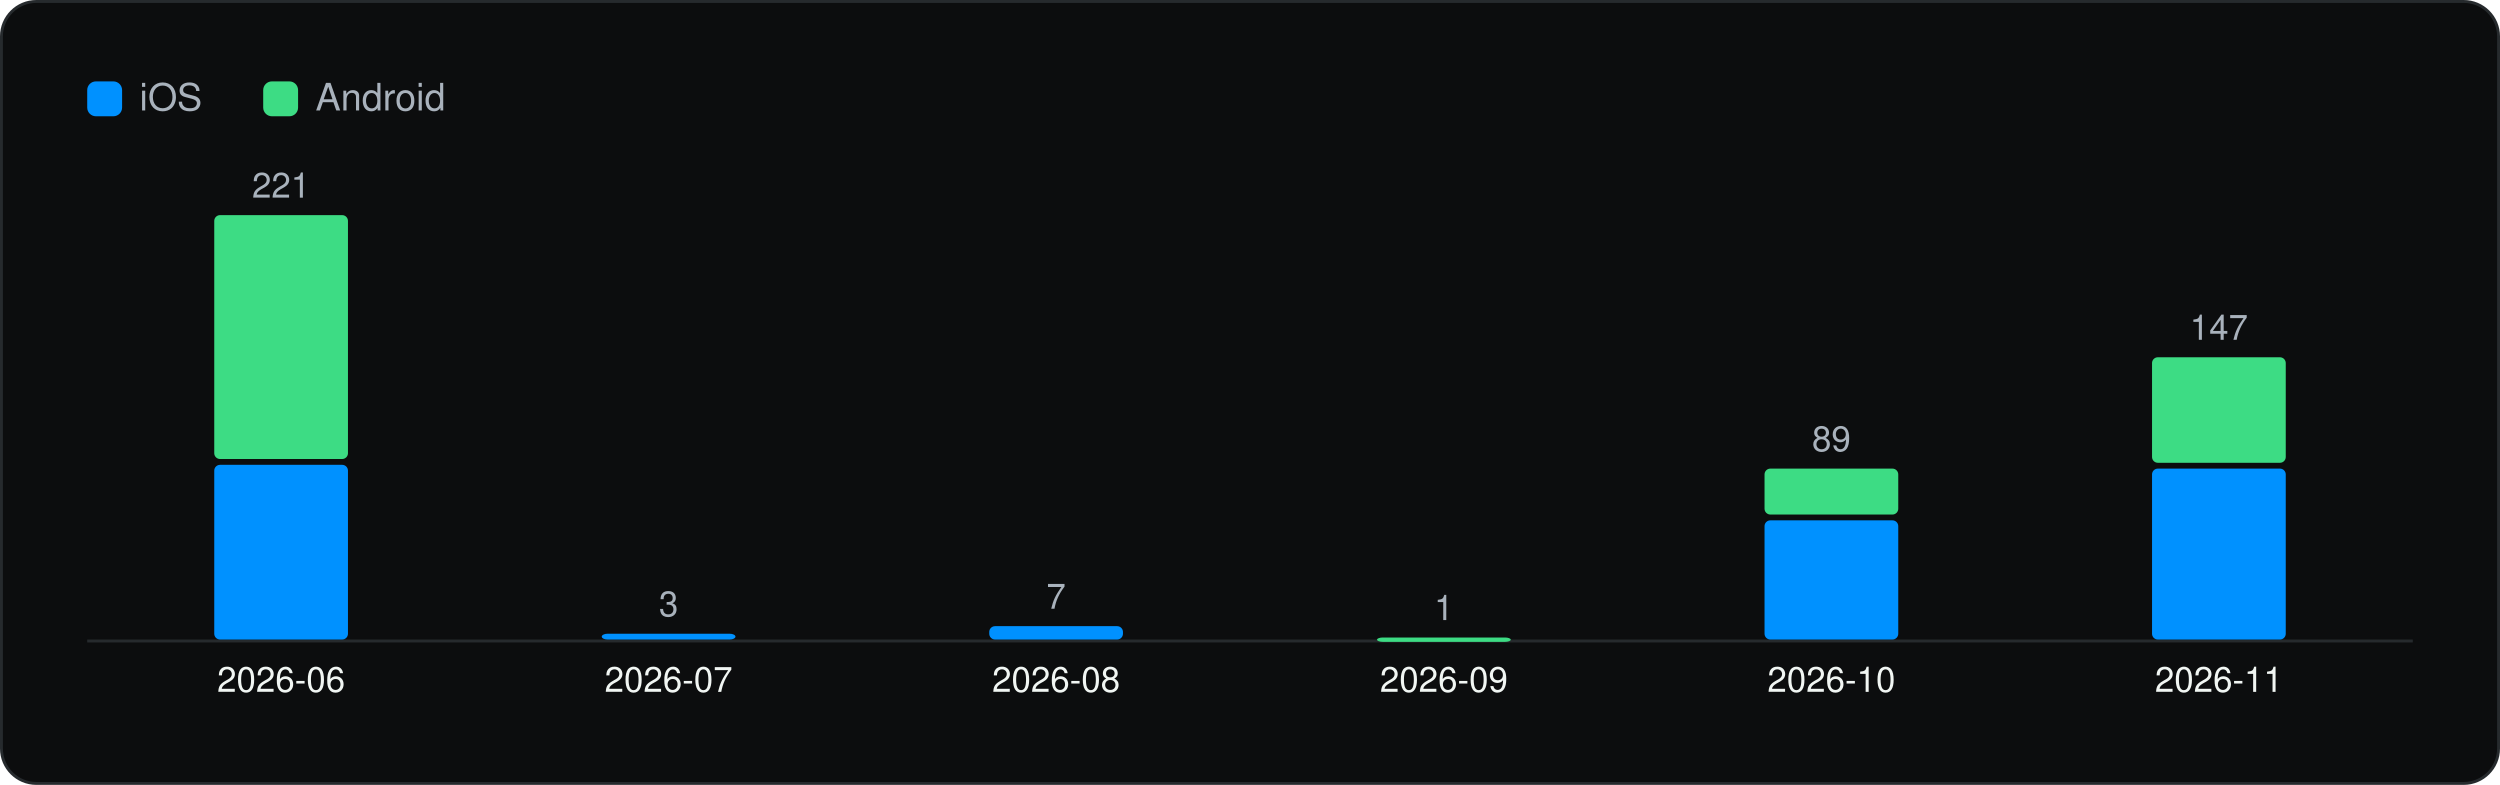
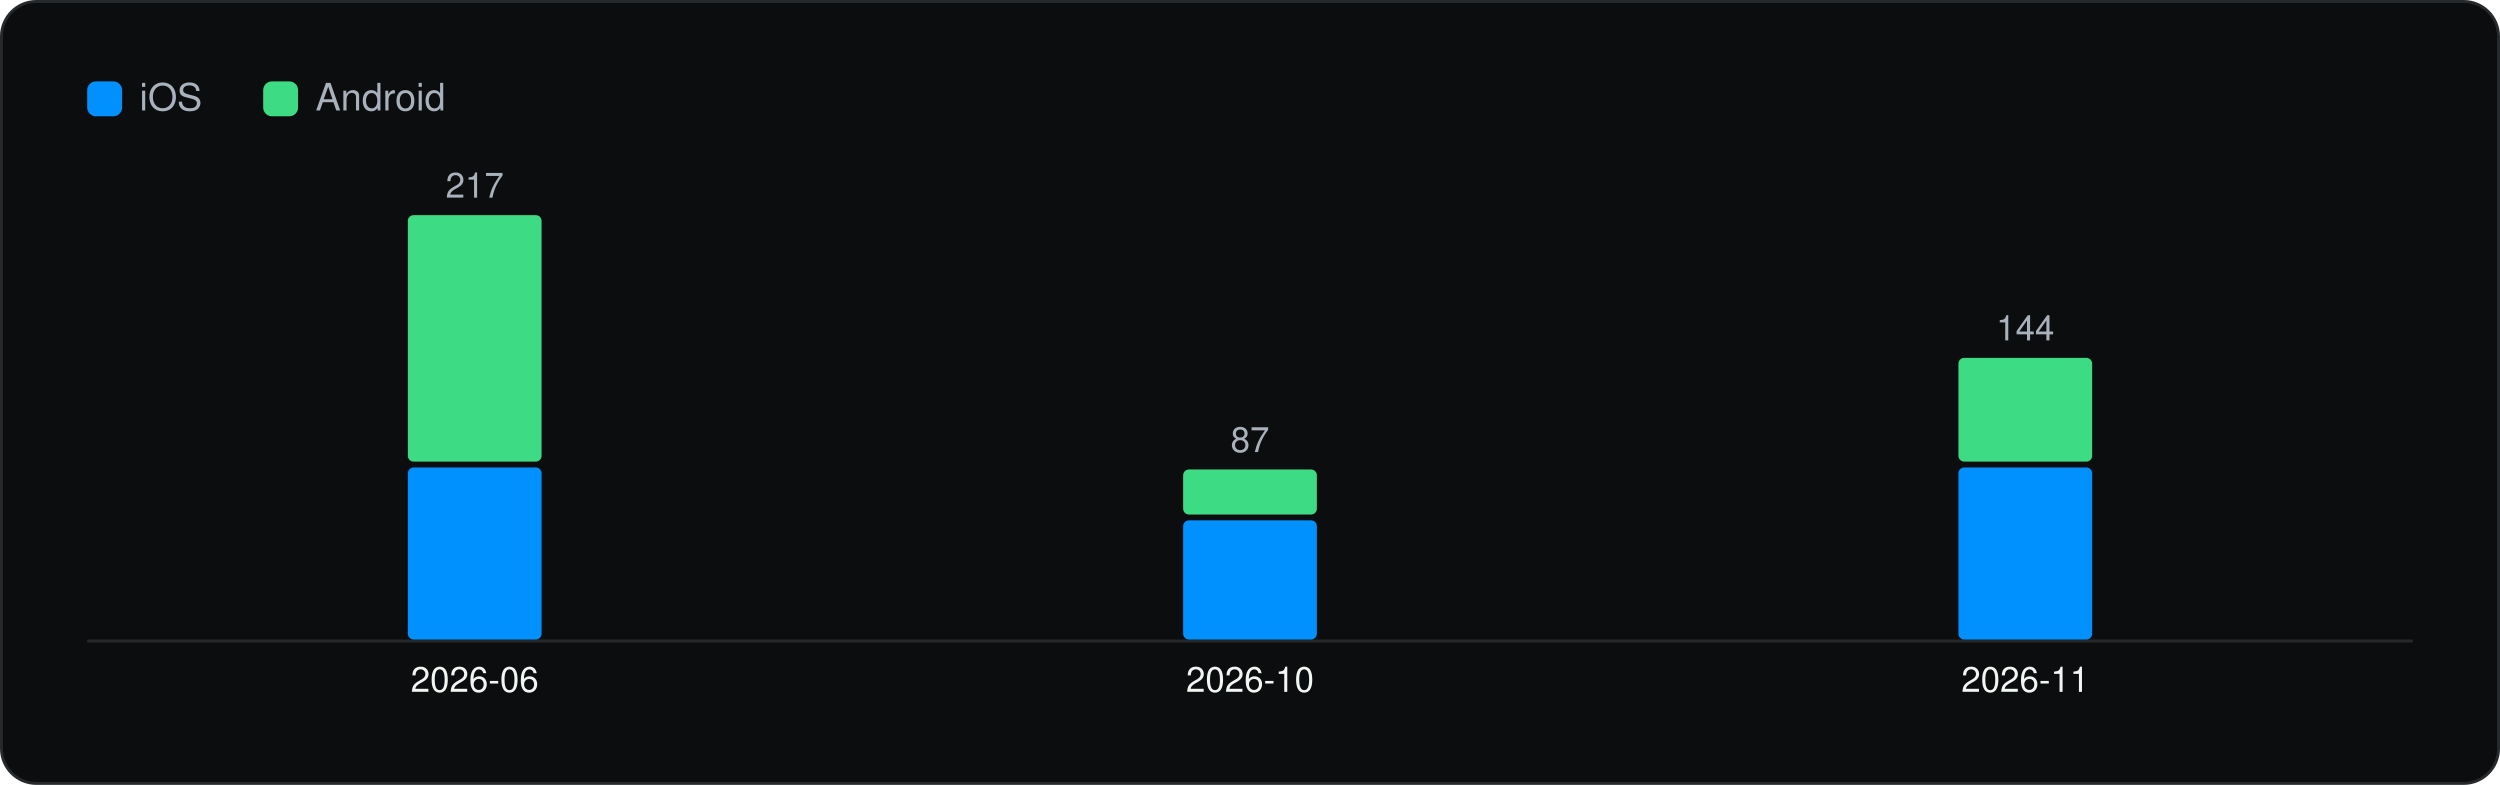
<svg xmlns="http://www.w3.org/2000/svg" viewBox="0 0 860 270" width="860" height="270" role="img" aria-label="Versions captured per month" font-family="Geist, -apple-system, BlinkMacSystemFont, 'Segoe UI', Helvetica, Arial, sans-serif">
  <rect x="0.5" y="0.5" width="859" height="269" rx="12" fill="#0C0D0E" stroke="#262A2D" />
  <g transform="translate(20 20)">
    <rect x="10" y="8" width="12" height="12" rx="3" fill="#0091FF" />
    <text x="28" y="18" font-size="13" fill="#A9B2BC">iOS</text>
    <rect x="70.54" y="8" width="12" height="12" rx="3" fill="#3DDC84" />
    <text x="88.54" y="18" font-size="13" fill="#A9B2BC">Android</text>
    <line x1="10" y1="200.5" x2="810" y2="200.5" stroke="#262A2D" />
-     <rect x="53.7" y="139.9" width="46.0" height="60.1" rx="2" fill="#0091FF" />
-     <rect x="53.7" y="54.0" width="46.0" height="83.9" rx="2" fill="#3DDC84" />
-     <text x="76.7" y="48.0" font-size="12" text-anchor="middle" fill="#A9B2BC">221</text>
-     <text x="76.7" y="218.0" font-size="12" text-anchor="middle" fill="#F1F6F3">2026-06</text>
-     <rect x="187.0" y="198.0" width="46.0" height="2.0" rx="2" fill="#0091FF" />
-     <text x="210.0" y="192.0" font-size="12" text-anchor="middle" fill="#A9B2BC">3</text>
-     <text x="210.0" y="218.0" font-size="12" text-anchor="middle" fill="#F1F6F3">2026-07</text>
-     <rect x="320.3" y="195.4" width="46.0" height="4.6" rx="2" fill="#0091FF" />
-     <text x="343.3" y="189.4" font-size="12" text-anchor="middle" fill="#A9B2BC">7</text>
-     <text x="343.3" y="218.0" font-size="12" text-anchor="middle" fill="#F1F6F3">2026-08</text>
-     <rect x="453.7" y="199.3" width="46.0" height="1.5" rx="2" fill="#3DDC84" />
-     <text x="476.7" y="193.3" font-size="12" text-anchor="middle" fill="#A9B2BC">1</text>
-     <text x="476.7" y="218.0" font-size="12" text-anchor="middle" fill="#F1F6F3">2026-09</text>
-     <rect x="587.0" y="159.0" width="46.0" height="41.0" rx="2" fill="#0091FF" />
-     <rect x="587.0" y="141.2" width="46.0" height="15.8" rx="2" fill="#3DDC84" />
-     <text x="610.0" y="135.2" font-size="12" text-anchor="middle" fill="#A9B2BC">89</text>
-     <text x="610.0" y="218.0" font-size="12" text-anchor="middle" fill="#F1F6F3">2026-10</text>
-     <rect x="720.3" y="141.2" width="46.0" height="58.8" rx="2" fill="#0091FF" />
-     <rect x="720.3" y="102.9" width="46.0" height="36.3" rx="2" fill="#3DDC84" />
-     <text x="743.3" y="96.9" font-size="12" text-anchor="middle" fill="#A9B2BC">147</text>
-     <text x="743.3" y="218.0" font-size="12" text-anchor="middle" fill="#F1F6F3">2026-11</text>
+     <rect x="120.3" y="140.8" width="46.0" height="59.2" rx="2" fill="#0091FF" />
+     <rect x="120.3" y="54.0" width="46.0" height="84.8" rx="2" fill="#3DDC84" />
+     <text x="143.3" y="48.0" font-size="12" text-anchor="middle" fill="#A9B2BC">217</text>
+     <text x="143.3" y="218.0" font-size="12" text-anchor="middle" fill="#F1F6F3">2026-06</text>
+     <rect x="387.0" y="159.0" width="46.0" height="41.0" rx="2" fill="#0091FF" />
+     <rect x="387.0" y="141.5" width="46.0" height="15.5" rx="2" fill="#3DDC84" />
+     <text x="410.0" y="135.5" font-size="12" text-anchor="middle" fill="#A9B2BC">87</text>
+     <text x="410.0" y="218.0" font-size="12" text-anchor="middle" fill="#F1F6F3">2026-10</text>
+     <rect x="653.7" y="140.8" width="46.0" height="59.2" rx="2" fill="#0091FF" />
+     <rect x="653.7" y="103.1" width="46.0" height="35.7" rx="2" fill="#3DDC84" />
+     <text x="676.7" y="97.1" font-size="12" text-anchor="middle" fill="#A9B2BC">144</text>
+     <text x="676.7" y="218.0" font-size="12" text-anchor="middle" fill="#F1F6F3">2026-11</text>
  </g>
</svg>
